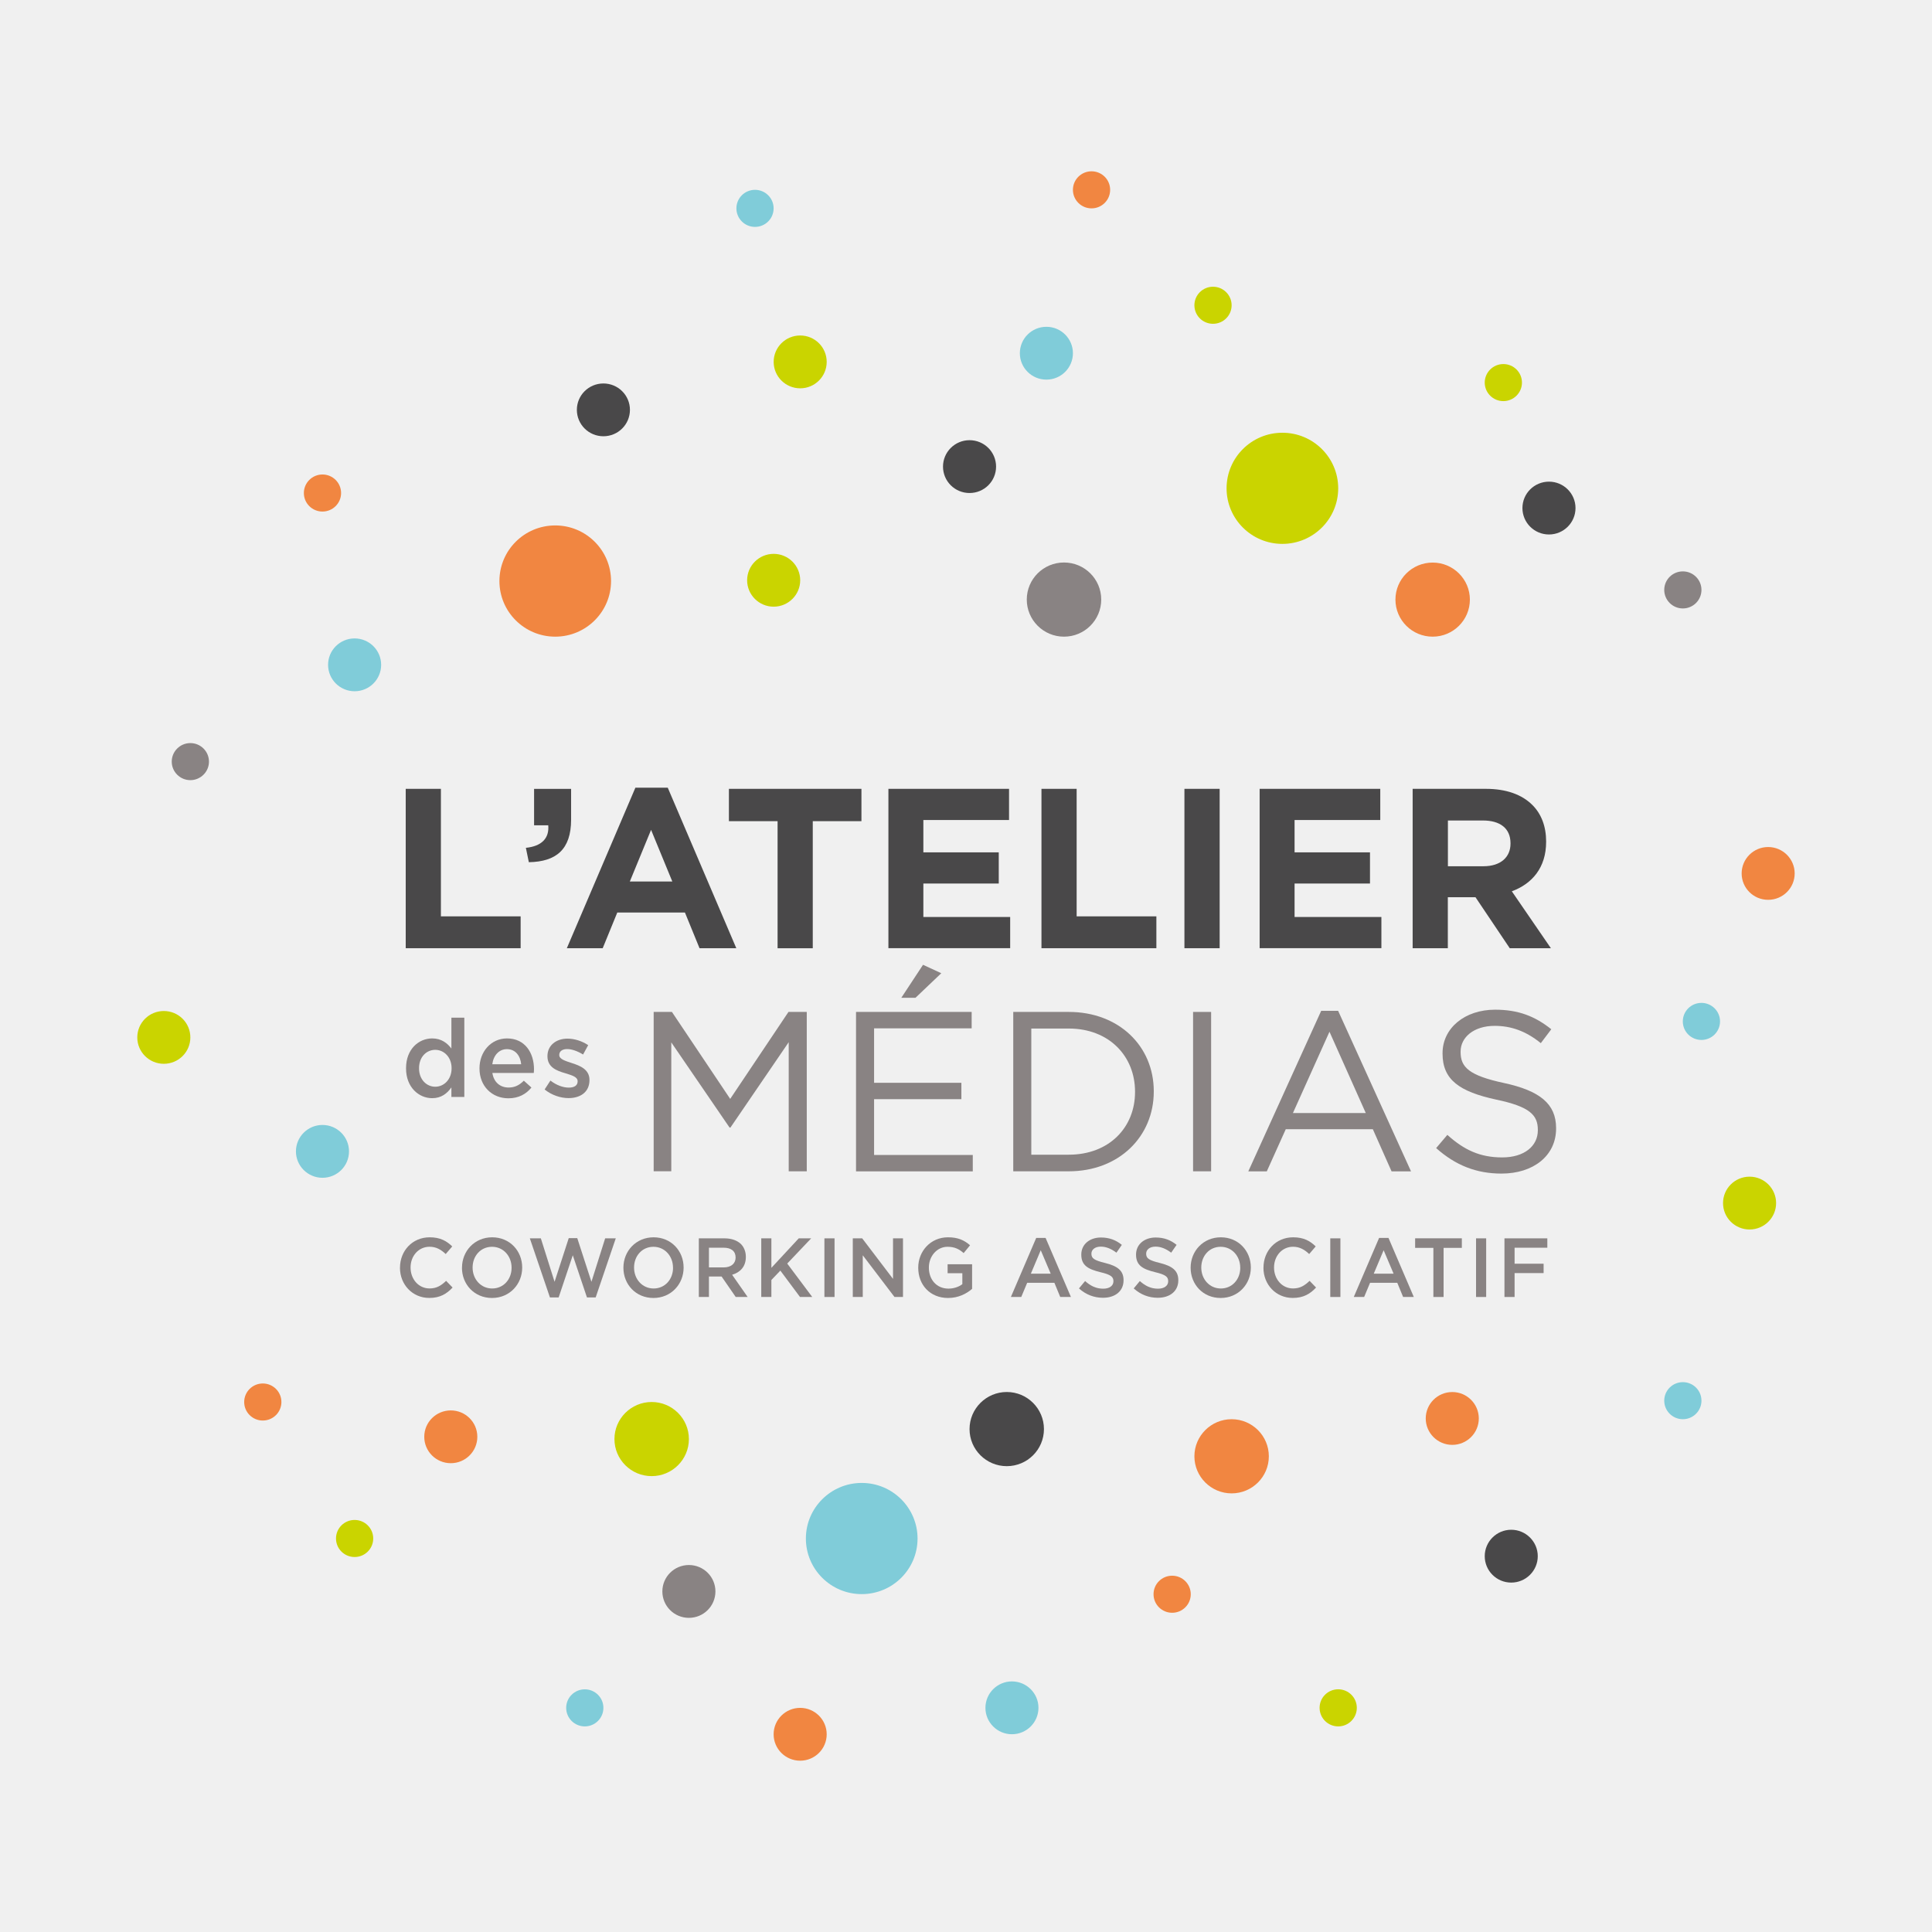
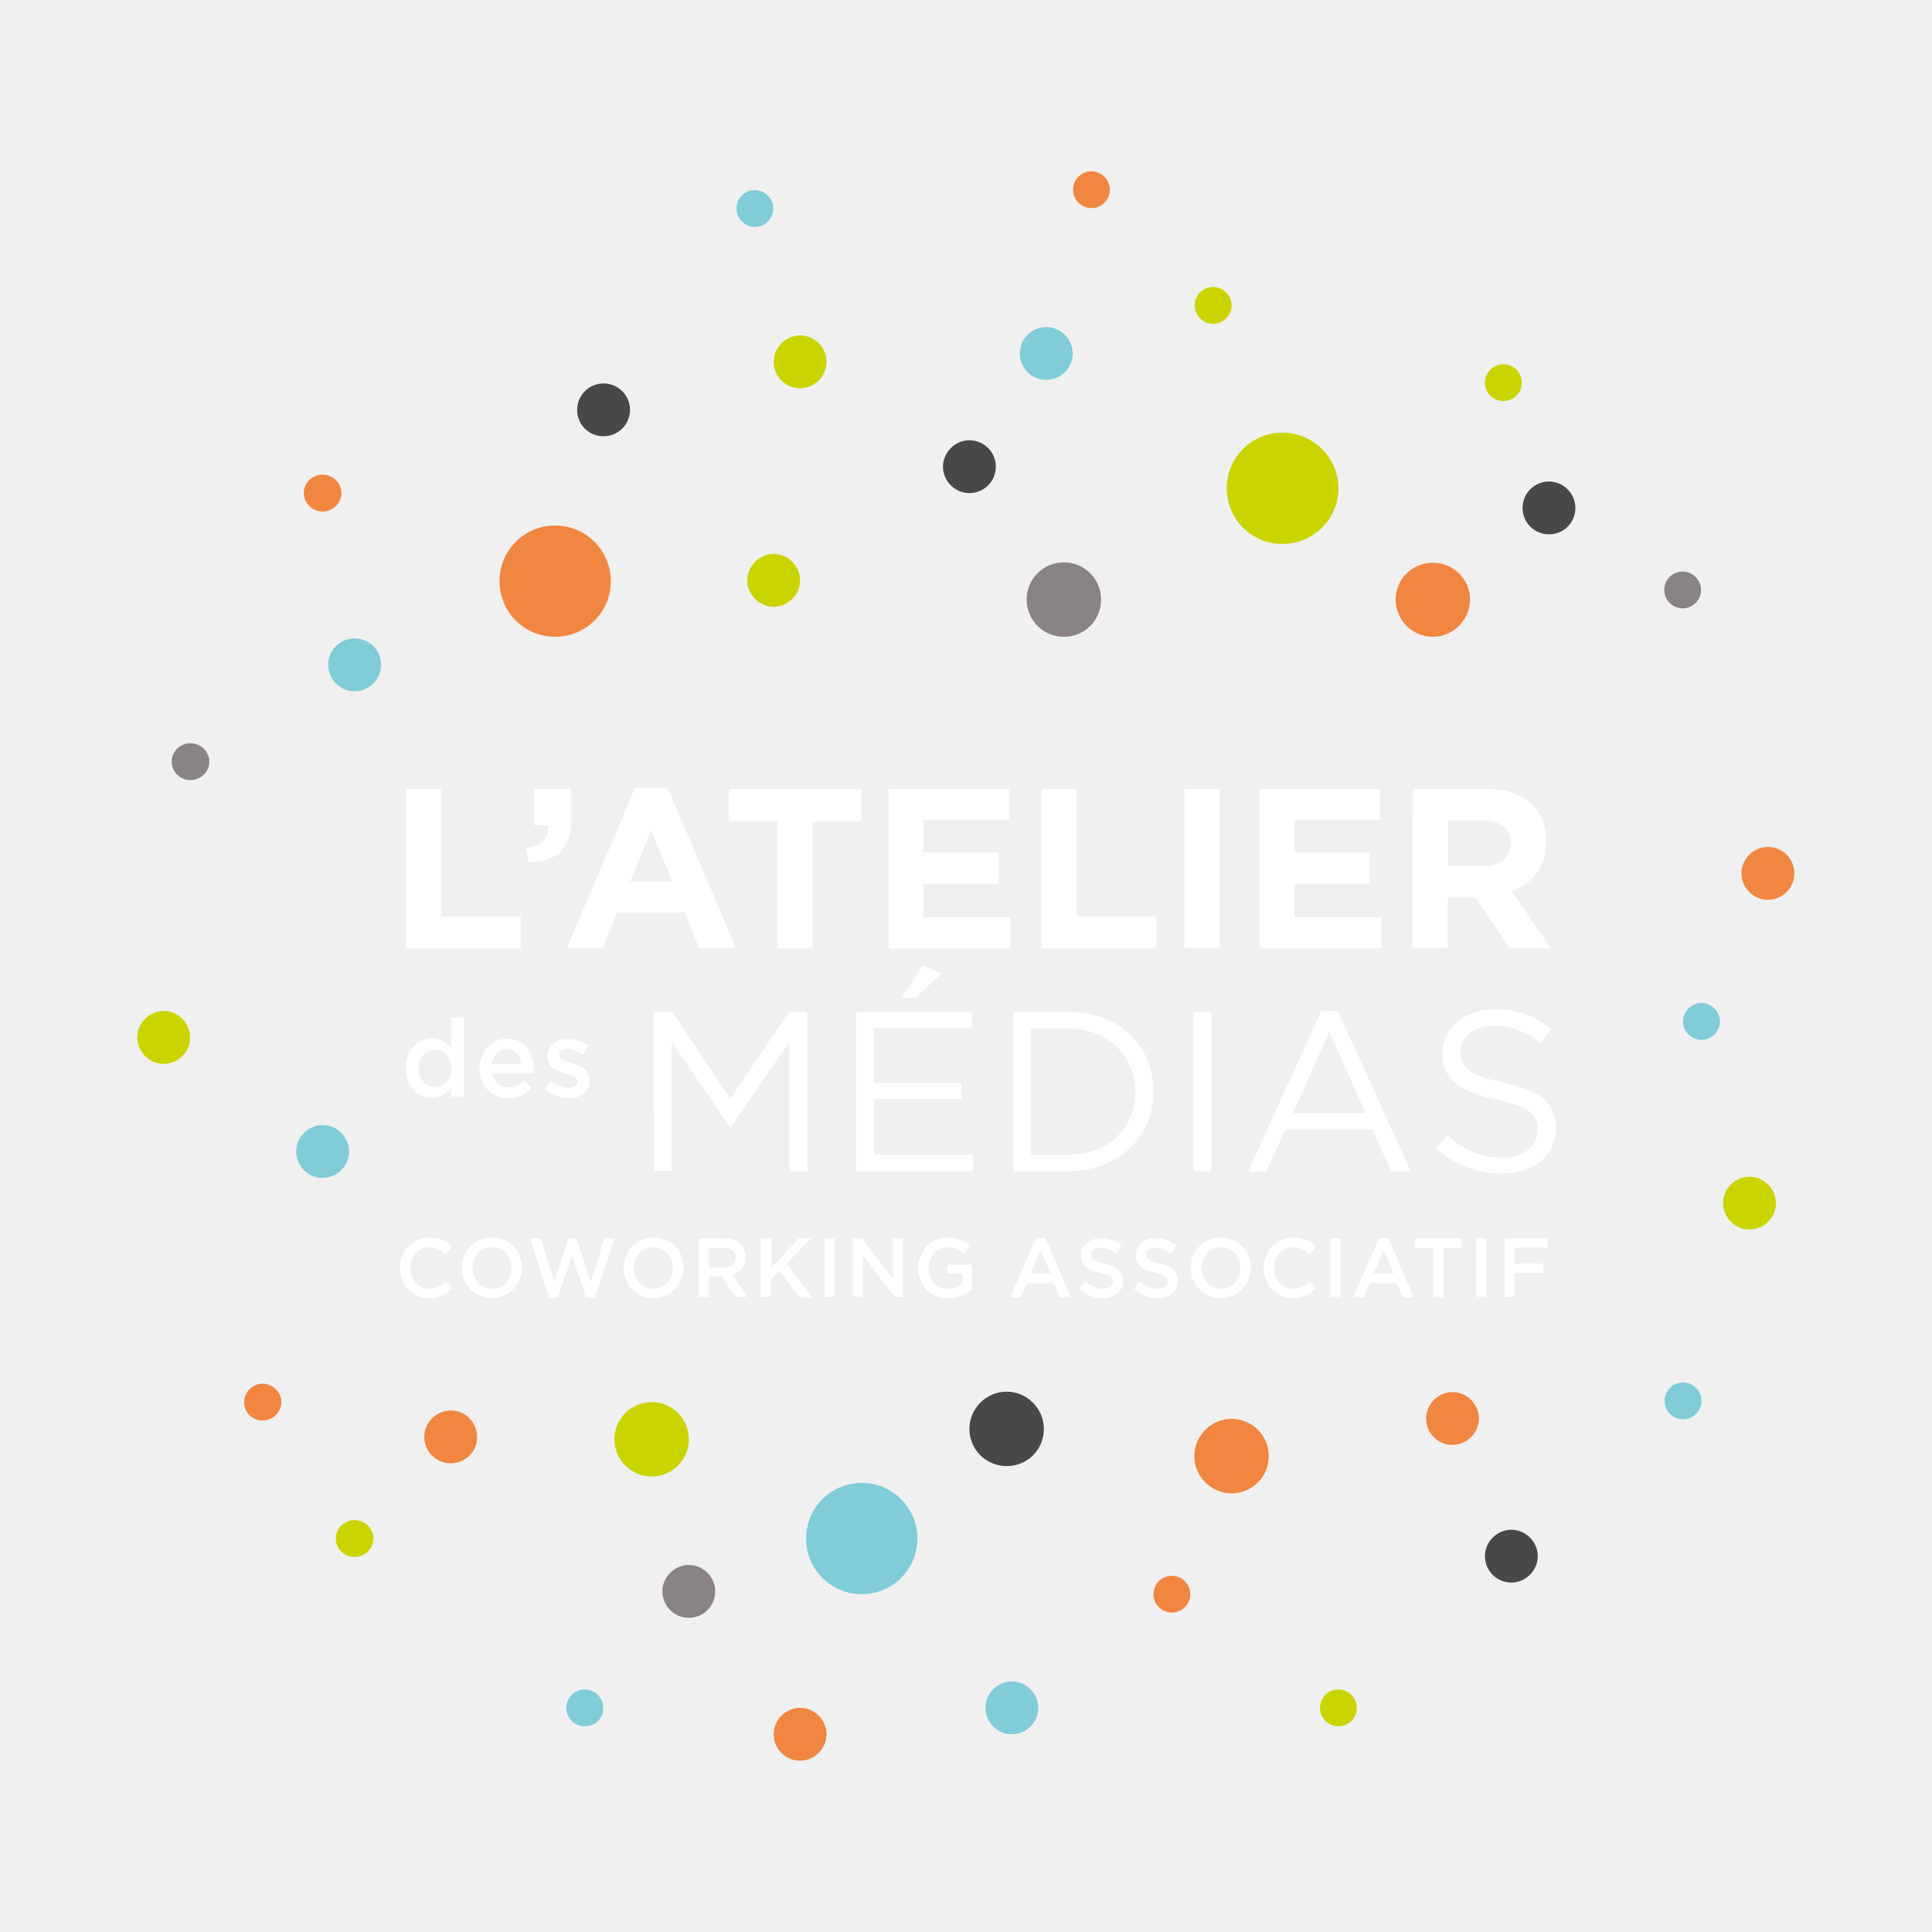
- <svg xmlns="http://www.w3.org/2000/svg" id="Calque_1" viewBox="0 0 482.71 482.71">
-   <defs>
-     <style>.cls-1{fill:none;}.cls-2,.cls-3{fill:#898383;}.cls-4,.cls-5{fill:#494849;}.cls-5,.cls-3,.cls-6,.cls-7,.cls-8{fill-rule:evenodd;}.cls-6{fill:#cad400;}.cls-7{fill:#80ccd9;}.cls-8{fill:#f18641;}</style>
-   </defs>
-   <circle class="cls-1" cx="241.36" cy="241.36" r="241.36" />
+ <svg xmlns="http://www.w3.org/2000/svg" version="1.1" id="Calque_1" x="0px" y="0px" viewBox="0 0 482.7 482.7" style="enable-background:new 0 0 482.7 482.7;" xml:space="preserve">
+   <style type="text/css">
+ 	.st0{fill:none;}
+ 	.st1{fill-rule:evenodd;clip-rule:evenodd;fill:#80CCD9;}
+ 	.st2{fill-rule:evenodd;clip-rule:evenodd;fill:#F18641;}
+ 	.st3{fill-rule:evenodd;clip-rule:evenodd;fill:#CAD400;}
+ 	.st4{fill-rule:evenodd;clip-rule:evenodd;fill:#898383;}
+ 	.st5{fill-rule:evenodd;clip-rule:evenodd;fill:#494849;}
+ 	.st6{fill:#FFFFFF;}
+ </style>
+   <circle class="st0" cx="241.4" cy="241.4" r="241.4" />
  <g>
-     <path class="cls-7" d="m246.21,426.7c0-3.64,2.97-6.6,6.62-6.6s6.63,2.96,6.63,6.6-2.97,6.6-6.63,6.6-6.62-2.96-6.62-6.6Z" />
-     <path class="cls-8" d="m435.15,218.23c0-3.65,2.97-6.6,6.62-6.6s6.63,2.95,6.63,6.6-2.97,6.59-6.63,6.59-6.62-2.95-6.62-6.59Z" />
-     <path class="cls-6" d="m193.3,90.42c0-3.64,2.96-6.6,6.63-6.6s6.62,2.96,6.62,6.6-2.96,6.6-6.62,6.6-6.63-2.96-6.63-6.6Z" />
-     <path class="cls-8" d="m61.01,350.29c0-2.55,2.09-4.63,4.65-4.63s4.65,2.07,4.65,4.63-2.08,4.63-4.65,4.63-4.65-2.07-4.65-4.63Z" />
-     <path class="cls-8" d="m75.92,123.18c0-2.55,2.09-4.63,4.65-4.63s4.65,2.07,4.65,4.63-2.08,4.63-4.65,4.63-4.65-2.07-4.65-4.63Z" />
-     <path class="cls-8" d="m288.21,398.32c0-2.56,2.08-4.63,4.65-4.63s4.65,2.07,4.65,4.63-2.08,4.63-4.65,4.63-4.65-2.08-4.65-4.63Z" />
-     <path class="cls-8" d="m268.07,47.43c0-2.56,2.08-4.63,4.65-4.63s4.65,2.07,4.65,4.63-2.08,4.63-4.65,4.63-4.65-2.08-4.65-4.63Z" />
-     <path class="cls-7" d="m420.45,255.2c0-2.56,2.08-4.63,4.65-4.63s4.65,2.07,4.65,4.63-2.08,4.63-4.65,4.63-4.65-2.07-4.65-4.63Z" />
-     <path class="cls-6" d="m83.95,384.39c0-2.56,2.08-4.63,4.65-4.63s4.65,2.07,4.65,4.63-2.08,4.63-4.65,4.63-4.65-2.07-4.65-4.63Z" />
-     <path class="cls-7" d="m81.97,166.11c0-3.66,2.98-6.6,6.63-6.6s6.63,2.95,6.63,6.6-2.97,6.6-6.63,6.6-6.63-2.96-6.63-6.6Z" />
-     <path class="cls-7" d="m183.99,52.06c0-2.56,2.08-4.63,4.65-4.63s4.65,2.07,4.65,4.63-2.08,4.63-4.65,4.63-4.65-2.07-4.65-4.63Z" />
-     <path class="cls-6" d="m186.67,144.98c0-3.64,2.97-6.6,6.63-6.6s6.63,2.96,6.63,6.6-2.98,6.6-6.63,6.6-6.63-2.95-6.63-6.6Z" />
-     <path class="cls-6" d="m34.3,259.2c0-3.65,2.97-6.6,6.63-6.6s6.63,2.95,6.63,6.6-2.97,6.59-6.63,6.59-6.63-2.95-6.63-6.59Z" />
-     <path class="cls-6" d="m430.5,300.59c0-3.64,2.97-6.6,6.63-6.6s6.63,2.96,6.63,6.6-2.97,6.6-6.63,6.6-6.63-2.96-6.63-6.6Z" />
-     <path class="cls-3" d="m415.81,147.39c0-2.56,2.08-4.63,4.65-4.63s4.65,2.08,4.65,4.63-2.08,4.63-4.65,4.63-4.65-2.08-4.65-4.63Z" />
-     <path class="cls-5" d="m235.61,116.58c0-3.64,2.97-6.6,6.63-6.6s6.63,2.95,6.63,6.6-2.96,6.6-6.63,6.6-6.63-2.95-6.63-6.6Z" />
-     <path class="cls-3" d="m42.91,190.29c0-2.55,2.08-4.63,4.65-4.63s4.65,2.08,4.65,4.63-2.09,4.63-4.65,4.63-4.65-2.07-4.65-4.63Z" />
-     <path class="cls-8" d="m193.29,433.31c0-3.65,2.98-6.6,6.63-6.6s6.63,2.96,6.63,6.6-2.96,6.6-6.63,6.6-6.63-2.96-6.63-6.6Z" />
-     <path class="cls-5" d="m370.96,388.81c0-3.64,2.97-6.6,6.62-6.6s6.63,2.96,6.63,6.6-2.97,6.6-6.63,6.6-6.62-2.96-6.62-6.6Z" />
-     <path class="cls-6" d="m320.4,135.89c-7.7,0-13.94-6.22-13.94-13.88,0-7.67,6.25-13.89,13.94-13.89,7.7,0,13.95,6.22,13.95,13.89,0,7.66-6.26,13.88-13.95,13.88Z" />
-     <path class="cls-8" d="m138.73,159.07c-7.72,0-13.95-6.23-13.95-13.89,0-7.68,6.23-13.9,13.95-13.9,7.7,0,13.94,6.23,13.94,13.9,0,7.66-6.24,13.89-13.94,13.89Z" />
-     <path class="cls-8" d="m112.63,365.58c-3.66,0-6.63-2.95-6.63-6.6,0-3.64,2.97-6.59,6.63-6.59,3.66,0,6.63,2.95,6.63,6.59,0,3.65-2.97,6.6-6.63,6.6Z" />
-     <path class="cls-8" d="m362.85,361c-3.66,0-6.63-2.96-6.63-6.6,0-3.65,2.97-6.6,6.63-6.6,3.66,0,6.63,2.96,6.63,6.6,0,3.64-2.97,6.6-6.63,6.6Z" />
-     <path class="cls-8" d="m357.95,159.07c-5.14,0-9.3-4.15-9.3-9.26,0-5.11,4.16-9.25,9.3-9.25,5.13,0,9.3,4.15,9.3,9.25,0,5.11-4.17,9.26-9.3,9.26Z" />
-     <path class="cls-7" d="m261.44,94.85c-3.66,0-6.63-2.95-6.63-6.6s2.97-6.6,6.63-6.6c3.66,0,6.63,2.96,6.63,6.6s-2.96,6.6-6.63,6.6Z" />
-     <path class="cls-7" d="m146.11,431.34c-2.57,0-4.65-2.08-4.65-4.63,0-2.56,2.08-4.63,4.65-4.63,2.57,0,4.65,2.07,4.65,4.63,0,2.55-2.08,4.63-4.65,4.63Z" />
-     <path class="cls-8" d="m307.72,373.12c-5.13,0-9.3-4.16-9.3-9.26,0-5.12,4.17-9.27,9.3-9.27,5.13,0,9.3,4.15,9.3,9.27s-4.17,9.26-9.3,9.26Z" />
-     <path class="cls-7" d="m80.57,294.27c-3.66,0-6.63-2.96-6.63-6.6,0-3.64,2.97-6.6,6.63-6.6,3.66,0,6.63,2.96,6.63,6.6,0,3.65-2.96,6.6-6.63,6.6Z" />
-     <path class="cls-5" d="m251.54,366.32c-5.13,0-9.3-4.15-9.3-9.26,0-5.11,4.17-9.27,9.3-9.27,5.13,0,9.29,4.16,9.29,9.27,0,5.12-4.16,9.26-9.29,9.26Z" />
-     <path class="cls-6" d="m334.35,431.34c-2.57,0-4.65-2.08-4.65-4.64,0-2.56,2.08-4.63,4.65-4.63,2.57,0,4.65,2.08,4.65,4.63,0,2.56-2.08,4.64-4.65,4.64Z" />
-     <path class="cls-6" d="m375.61,100.22c-2.57,0-4.65-2.08-4.65-4.63s2.09-4.63,4.65-4.63c2.57,0,4.65,2.07,4.65,4.63,0,2.55-2.08,4.63-4.65,4.63Z" />
-     <path class="cls-6" d="m303.07,80.9c-2.57,0-4.65-2.07-4.65-4.63,0-2.55,2.08-4.63,4.65-4.63,2.57,0,4.65,2.08,4.65,4.63,0,2.56-2.08,4.63-4.65,4.63Z" />
-     <path class="cls-5" d="m150.76,109c-3.66,0-6.63-2.95-6.63-6.6s2.97-6.59,6.63-6.59,6.63,2.95,6.63,6.59c0,3.65-2.97,6.6-6.63,6.6Z" />
-     <path class="cls-3" d="m265.84,159.07c-5.13,0-9.3-4.15-9.3-9.27s4.16-9.26,9.3-9.26c5.14,0,9.3,4.14,9.3,9.26,0,5.12-4.16,9.27-9.3,9.27Z" />
-     <path class="cls-3" d="m172.12,404.22c-3.66,0-6.63-2.95-6.63-6.6,0-3.65,2.97-6.6,6.63-6.6,3.66,0,6.63,2.95,6.63,6.6,0,3.65-2.97,6.6-6.63,6.6Z" />
-     <path class="cls-7" d="m215.3,398.29c-7.7,0-13.95-6.22-13.95-13.89,0-7.66,6.25-13.89,13.95-13.89,7.71,0,13.95,6.24,13.95,13.89,0,7.67-6.24,13.89-13.95,13.89Z" />
-     <path class="cls-7" d="m420.46,354.59c-2.57,0-4.65-2.08-4.65-4.63,0-2.56,2.08-4.63,4.65-4.63,2.57,0,4.65,2.07,4.65,4.63,0,2.55-2.08,4.63-4.65,4.63Z" />
-     <path class="cls-5" d="m387.01,133.54c-3.66,0-6.63-2.96-6.63-6.6,0-3.65,2.97-6.6,6.63-6.6,3.66,0,6.63,2.96,6.63,6.6,0,3.64-2.97,6.6-6.63,6.6Z" />
-     <path class="cls-6" d="m153.52,359.55c0-5.11,4.17-9.26,9.3-9.26s9.3,4.15,9.3,9.26-4.16,9.26-9.3,9.26-9.3-4.15-9.3-9.26Z" />
+     <path class="st1" d="M246.2,426.7c0-3.6,3-6.6,6.6-6.6c3.6,0,6.6,3,6.6,6.6s-3,6.6-6.6,6.6S246.2,430.3,246.2,426.7L246.2,426.7z" />
+     <path class="st2" d="M435.1,218.2c0-3.6,3-6.6,6.6-6.6s6.6,2.9,6.6,6.6s-3,6.6-6.6,6.6S435.1,221.9,435.1,218.2z" />
+     <path class="st3" d="M193.3,90.4c0-3.6,3-6.6,6.6-6.6s6.6,3,6.6,6.6s-3,6.6-6.6,6.6S193.3,94.1,193.3,90.4z" />
+     <path class="st2" d="M61,350.3c0-2.5,2.1-4.6,4.6-4.6s4.7,2.1,4.7,4.6s-2.1,4.6-4.7,4.6S61,352.9,61,350.3z" />
+     <path class="st2" d="M75.9,123.2c0-2.6,2.1-4.6,4.7-4.6s4.7,2.1,4.7,4.6s-2.1,4.6-4.7,4.6S75.9,125.7,75.9,123.2z" />
+     <path class="st2" d="M288.2,398.3c0-2.6,2.1-4.6,4.6-4.6s4.6,2.1,4.6,4.6s-2.1,4.6-4.6,4.6S288.2,400.9,288.2,398.3z" />
+     <path class="st2" d="M268.1,47.4c0-2.6,2.1-4.6,4.6-4.6s4.6,2.1,4.6,4.6s-2.1,4.6-4.6,4.6S268.1,50,268.1,47.4z" />
+     <path class="st1" d="M420.5,255.2c0-2.6,2.1-4.6,4.6-4.6s4.6,2.1,4.6,4.6c0,2.6-2.1,4.6-4.6,4.6S420.5,257.8,420.5,255.2   L420.5,255.2z" />
+     <path class="st3" d="M83.9,384.4c0-2.6,2.1-4.6,4.7-4.6s4.7,2.1,4.7,4.6s-2.1,4.6-4.7,4.6S83.9,387,83.9,384.4z" />
+     <path class="st1" d="M82,166.1c0-3.7,3-6.6,6.6-6.6s6.6,2.9,6.6,6.6s-3,6.6-6.6,6.6S82,169.8,82,166.1z" />
+     <path class="st1" d="M184,52.1c0-2.6,2.1-4.6,4.6-4.6s4.6,2.1,4.6,4.6s-2.1,4.6-4.6,4.6S184,54.6,184,52.1z" />
+     <path class="st3" d="M186.7,145c0-3.6,3-6.6,6.6-6.6s6.6,3,6.6,6.6s-3,6.6-6.6,6.6S186.7,148.6,186.7,145z" />
+     <path class="st3" d="M34.3,259.2c0-3.6,3-6.6,6.6-6.6s6.6,2.9,6.6,6.6c0,3.7-3,6.6-6.6,6.6S34.3,262.8,34.3,259.2z" />
+     <path class="st3" d="M430.5,300.6c0-3.6,3-6.6,6.6-6.6s6.6,3,6.6,6.6s-3,6.6-6.6,6.6S430.5,304.2,430.5,300.6z" />
+     <path class="st4" d="M415.8,147.4c0-2.6,2.1-4.6,4.6-4.6s4.6,2.1,4.6,4.6s-2.1,4.6-4.6,4.6S415.8,149.9,415.8,147.4z" />
+     <path class="st5" d="M235.6,116.6c0-3.6,3-6.6,6.6-6.6s6.6,2.9,6.6,6.6s-3,6.6-6.6,6.6S235.6,120.2,235.6,116.6z" />
+     <path class="st4" d="M42.9,190.3c0-2.6,2.1-4.6,4.7-4.6s4.7,2.1,4.7,4.6s-2.1,4.6-4.7,4.6S42.9,192.9,42.9,190.3z" />
+     <path class="st2" d="M193.3,433.3c0-3.6,3-6.6,6.6-6.6s6.6,3,6.6,6.6s-3,6.6-6.6,6.6S193.3,437,193.3,433.3z" />
+     <path class="st5" d="M371,388.8c0-3.6,3-6.6,6.6-6.6s6.6,3,6.6,6.6s-3,6.6-6.6,6.6S371,392.5,371,388.8z" />
+     <path class="st3" d="M320.4,135.9c-7.7,0-13.9-6.2-13.9-13.9c0-7.7,6.2-13.9,13.9-13.9c7.7,0,14,6.2,14,13.9   C334.4,129.7,328.1,135.9,320.4,135.9z" />
+     <path class="st2" d="M138.7,159.1c-7.7,0-13.9-6.2-13.9-13.9c0-7.7,6.2-13.9,13.9-13.9c7.7,0,13.9,6.2,13.9,13.9   C152.7,152.8,146.4,159.1,138.7,159.1z" />
+     <path class="st2" d="M112.6,365.6c-3.7,0-6.6-3-6.6-6.6c0-3.6,3-6.6,6.6-6.6c3.7,0,6.6,3,6.6,6.6   C119.3,362.6,116.3,365.6,112.6,365.6z" />
+     <path class="st2" d="M362.9,361c-3.7,0-6.6-3-6.6-6.6c0-3.6,3-6.6,6.6-6.6s6.6,3,6.6,6.6S366.5,361,362.9,361z" />
+     <path class="st2" d="M358,159.1c-5.1,0-9.3-4.1-9.3-9.3s4.2-9.2,9.3-9.2c5.1,0,9.3,4.1,9.3,9.2C367.2,154.9,363.1,159.1,358,159.1z   " />
+     <path class="st1" d="M261.4,94.9c-3.7,0-6.6-2.9-6.6-6.6s3-6.6,6.6-6.6s6.6,3,6.6,6.6S265.1,94.9,261.4,94.9z" />
+     <path class="st1" d="M146.1,431.3c-2.6,0-4.6-2.1-4.6-4.6c0-2.6,2.1-4.6,4.6-4.6c2.6,0,4.6,2.1,4.6,4.6   C150.8,429.3,148.7,431.3,146.1,431.3z" />
+     <path class="st2" d="M307.7,373.1c-5.1,0-9.3-4.2-9.3-9.3c0-5.1,4.2-9.3,9.3-9.3c5.1,0,9.3,4.1,9.3,9.3S312.8,373.1,307.7,373.1z" />
+     <path class="st1" d="M80.6,294.3c-3.7,0-6.6-3-6.6-6.6s3-6.6,6.6-6.6c3.7,0,6.6,3,6.6,6.6C87.2,291.3,84.2,294.3,80.6,294.3z" />
+     <path class="st5" d="M251.5,366.3c-5.1,0-9.3-4.1-9.3-9.3c0-5.1,4.2-9.3,9.3-9.3c5.1,0,9.3,4.2,9.3,9.3   C260.8,362.2,256.7,366.3,251.5,366.3z" />
+     <path class="st3" d="M334.4,431.3c-2.6,0-4.6-2.1-4.6-4.6c0-2.6,2.1-4.6,4.6-4.6s4.6,2.1,4.6,4.6   C339,429.3,336.9,431.3,334.4,431.3z" />
+     <path class="st3" d="M375.6,100.2c-2.6,0-4.6-2.1-4.6-4.6s2.1-4.6,4.6-4.6c2.6,0,4.6,2.1,4.6,4.6   C380.3,98.1,378.2,100.2,375.6,100.2z" />
+     <path class="st3" d="M303.1,80.9c-2.6,0-4.6-2.1-4.6-4.6c0-2.6,2.1-4.6,4.6-4.6s4.6,2.1,4.6,4.6C307.7,78.8,305.6,80.9,303.1,80.9z   " />
+     <path class="st5" d="M150.8,109c-3.7,0-6.6-2.9-6.6-6.6s3-6.6,6.6-6.6s6.6,2.9,6.6,6.6C157.4,106.1,154.4,109,150.8,109z" />
+     <path class="st4" d="M265.8,159.1c-5.1,0-9.3-4.1-9.3-9.3s4.2-9.3,9.3-9.3c5.1,0,9.3,4.1,9.3,9.3S271,159.1,265.8,159.1z" />
+     <path class="st4" d="M172.1,404.2c-3.7,0-6.6-3-6.6-6.6s3-6.6,6.6-6.6s6.6,3,6.6,6.6S175.8,404.2,172.1,404.2z" />
+     <path class="st1" d="M215.3,398.3c-7.7,0-13.9-6.2-13.9-13.9c0-7.7,6.2-13.9,13.9-13.9c7.7,0,13.9,6.2,13.9,13.9   C229.2,392.1,223,398.3,215.3,398.3z" />
+     <path class="st1" d="M420.5,354.6c-2.6,0-4.6-2.1-4.6-4.6c0-2.6,2.1-4.6,4.6-4.6s4.6,2.1,4.6,4.6   C425.1,352.5,423,354.6,420.5,354.6z" />
+     <path class="st5" d="M387,133.5c-3.7,0-6.6-3-6.6-6.6c0-3.7,3-6.6,6.6-6.6s6.6,3,6.6,6.6C393.6,130.6,390.7,133.5,387,133.5z" />
+     <path class="st3" d="M153.5,359.6c0-5.1,4.2-9.3,9.3-9.3s9.3,4.1,9.3,9.3s-4.2,9.3-9.3,9.3S153.5,364.7,153.5,359.6z" />
    <g>
-       <path class="cls-2" d="m99.94,316.76v-.04c0-4.17,3.06-7.58,7.42-7.58,2.65,0,4.26.94,5.63,2.28l-1.63,1.9c-1.15-1.09-2.38-1.82-4.03-1.82-2.75,0-4.75,2.3-4.75,5.17v.04c0,2.87,1.99,5.21,4.75,5.21,1.77,0,2.9-.73,4.13-1.9l1.62,1.67c-1.49,1.59-3.14,2.6-5.83,2.6-4.19,0-7.32-3.33-7.32-7.54Z" />
-       <path class="cls-2" d="m115.43,316.76v-.04c0-4.12,3.13-7.58,7.54-7.58s7.5,3.41,7.5,7.54v.04c0,4.12-3.12,7.58-7.54,7.58s-7.51-3.41-7.51-7.54Zm12.39,0v-.04c0-2.85-2.03-5.21-4.89-5.21s-4.85,2.32-4.85,5.17v.04c0,2.85,2.03,5.21,4.89,5.21s4.85-2.32,4.85-5.17Z" />
-       <path class="cls-2" d="m132.39,309.4h2.74l3.43,10.86,3.54-10.91h2.13l3.54,10.91,3.43-10.86h2.65l-5.02,14.76h-2.18l-3.54-10.53-3.53,10.53h-2.18l-5.02-14.76Z" />
-       <path class="cls-2" d="m155.76,316.76v-.04c0-4.12,3.13-7.58,7.54-7.58s7.5,3.41,7.5,7.54v.04c0,4.12-3.12,7.58-7.54,7.58s-7.5-3.41-7.5-7.54Zm12.39,0v-.04c0-2.85-2.03-5.21-4.89-5.21s-4.84,2.32-4.84,5.17v.04c0,2.85,2.03,5.21,4.89,5.21s4.85-2.32,4.85-5.17Z" />
-       <path class="cls-2" d="m174.6,309.4h6.41c1.81,0,3.23.55,4.15,1.46.76.8,1.19,1.89,1.19,3.16v.04c0,2.41-1.42,3.85-3.43,4.44l3.88,5.55h-2.98l-3.53-5.11h-3.16v5.11h-2.53v-14.65Zm6.23,7.26c1.81,0,2.96-.96,2.96-2.45v-.04c0-1.57-1.11-2.43-2.98-2.43h-3.68v4.92h3.7Z" />
-       <path class="cls-2" d="m190.2,309.4h2.53v7.37l6.84-7.37h3.1l-5.98,6.3,6.25,8.35h-3.06l-4.91-6.59-2.24,2.34v4.25h-2.53v-14.65Z" />
-       <path class="cls-2" d="m205.98,309.4h2.53v14.65h-2.53v-14.65Z" />
-       <path class="cls-2" d="m213.08,309.4h2.34l7.7,10.13v-10.13h2.49v14.65h-2.12l-7.93-10.42v10.42h-2.49v-14.65Z" />
-       <path class="cls-2" d="m229.42,316.76v-.04c0-4.1,3.08-7.58,7.42-7.58,2.51,0,4.05.71,5.53,1.99l-1.6,1.95c-1.11-.96-2.2-1.57-4.03-1.57-2.65,0-4.66,2.36-4.66,5.17v.04c0,3.01,1.95,5.24,4.89,5.24,1.36,0,2.59-.44,3.47-1.11v-2.74h-3.68v-2.24h6.12v6.15c-1.41,1.23-3.45,2.28-6,2.28-4.5,0-7.46-3.27-7.46-7.54Z" />
-       <path class="cls-2" d="m258.9,309.29h2.34l6.33,14.76h-2.67l-1.46-3.54h-6.8l-1.48,3.54h-2.59l6.33-14.76Zm3.62,8.94l-2.49-5.86-2.47,5.86h4.96Z" />
-       <path class="cls-2" d="m269.58,321.91l1.53-1.84c1.37,1.22,2.75,1.91,4.54,1.91,1.56,0,2.54-.74,2.54-1.84v-.04c0-1.05-.57-1.61-3.24-2.24-3.06-.75-4.79-1.67-4.79-4.38v-.04c0-2.51,2.05-4.25,4.91-4.25,2.1,0,3.76.65,5.22,1.84l-1.35,1.95c-1.3-.98-2.59-1.51-3.91-1.51-1.48,0-2.34.78-2.34,1.74v.04c0,1.13.66,1.63,3.41,2.3,3.04.76,4.62,1.86,4.62,4.29v.04c0,2.74-2.12,4.37-5.14,4.37-2.2,0-4.27-.77-6-2.34Z" />
-       <path class="cls-2" d="m283.26,321.91l1.53-1.84c1.37,1.22,2.75,1.91,4.54,1.91,1.56,0,2.54-.74,2.54-1.84v-.04c0-1.05-.57-1.61-3.24-2.24-3.06-.75-4.79-1.67-4.79-4.38v-.04c0-2.51,2.05-4.25,4.91-4.25,2.1,0,3.76.65,5.22,1.84l-1.35,1.95c-1.3-.98-2.59-1.51-3.91-1.51-1.48,0-2.34.78-2.34,1.74v.04c0,1.13.66,1.63,3.41,2.3,3.04.76,4.62,1.86,4.62,4.29v.04c0,2.74-2.12,4.37-5.14,4.37-2.2,0-4.27-.77-6-2.34Z" />
-       <path class="cls-2" d="m297.48,316.76v-.04c0-4.12,3.13-7.58,7.54-7.58s7.5,3.41,7.5,7.54v.04c0,4.12-3.12,7.58-7.54,7.58s-7.5-3.41-7.5-7.54Zm12.39,0v-.04c0-2.85-2.03-5.21-4.89-5.21s-4.84,2.32-4.84,5.17v.04c0,2.85,2.03,5.21,4.89,5.21s4.85-2.32,4.85-5.17Z" />
-       <path class="cls-2" d="m315.68,316.76v-.04c0-4.17,3.06-7.58,7.42-7.58,2.65,0,4.26.94,5.63,2.28l-1.63,1.9c-1.15-1.09-2.38-1.82-4.03-1.82-2.75,0-4.75,2.3-4.75,5.17v.04c0,2.87,1.99,5.21,4.75,5.21,1.77,0,2.9-.73,4.13-1.9l1.62,1.67c-1.49,1.59-3.14,2.6-5.83,2.6-4.19,0-7.32-3.33-7.32-7.54Z" />
-       <path class="cls-2" d="m332.37,309.4h2.53v14.65h-2.53v-14.65Z" />
-       <path class="cls-2" d="m344.57,309.29h2.34l6.33,14.76h-2.67l-1.46-3.54h-6.8l-1.48,3.54h-2.59l6.33-14.76Zm3.62,8.94l-2.49-5.86-2.47,5.86h4.96Z" />
-       <path class="cls-2" d="m358.13,311.78h-4.56v-2.39h11.67v2.39h-4.56v12.27h-2.55v-12.27Z" />
-       <path class="cls-2" d="m368.79,309.4h2.53v14.65h-2.53v-14.65Z" />
-       <path class="cls-2" d="m375.89,309.4h10.71v2.34h-8.18v4h7.25v2.34h-7.25v5.97h-2.53v-14.65Z" />
+       <path class="st6" d="M99.9,316.8L99.9,316.8c0-4.2,3.1-7.6,7.4-7.6c2.7,0,4.3,0.9,5.6,2.3l-1.6,1.9c-1.2-1.1-2.4-1.8-4-1.8    c-2.8,0-4.8,2.3-4.8,5.2v0c0,2.9,2,5.2,4.8,5.2c1.8,0,2.9-0.7,4.1-1.9l1.6,1.7c-1.5,1.6-3.1,2.6-5.8,2.6    C103.1,324.3,99.9,321,99.9,316.8L99.9,316.8z" />
+       <path class="st6" d="M115.4,316.8L115.4,316.8c0-4.2,3.1-7.6,7.5-7.6s7.5,3.4,7.5,7.5v0c0,4.1-3.1,7.6-7.5,7.6    S115.4,320.9,115.4,316.8L115.4,316.8z M127.8,316.8L127.8,316.8c0-2.9-2-5.2-4.9-5.2s-4.8,2.3-4.8,5.2v0c0,2.9,2,5.2,4.9,5.2    S127.8,319.6,127.8,316.8z" />
+       <path class="st6" d="M132.4,309.4h2.7l3.4,10.9l3.5-10.9h2.1l3.5,10.9l3.4-10.9h2.6l-5,14.8h-2.2l-3.5-10.5l-3.5,10.5h-2.2    L132.4,309.4L132.4,309.4z" />
+       <path class="st6" d="M155.8,316.8L155.8,316.8c0-4.2,3.1-7.6,7.5-7.6s7.5,3.4,7.5,7.5v0c0,4.1-3.1,7.6-7.5,7.6    S155.8,320.9,155.8,316.8z M168.1,316.8L168.1,316.8c0-2.9-2-5.2-4.9-5.2s-4.8,2.3-4.8,5.2v0c0,2.9,2,5.2,4.9,5.2    S168.2,319.6,168.1,316.8L168.1,316.8z" />
+       <path class="st6" d="M174.6,309.4h6.4c1.8,0,3.2,0.5,4.1,1.5c0.8,0.8,1.2,1.9,1.2,3.2v0c0,2.4-1.4,3.9-3.4,4.4l3.9,5.5h-3    l-3.5-5.1h-3.2v5.1h-2.5L174.6,309.4L174.6,309.4z M180.8,316.7c1.8,0,3-1,3-2.5v0c0-1.6-1.1-2.4-3-2.4h-3.7v4.9H180.8    L180.8,316.7z" />
+       <path class="st6" d="M190.2,309.4h2.5v7.4l6.8-7.4h3.1l-6,6.3l6.2,8.4h-3.1l-4.9-6.6l-2.2,2.3v4.2h-2.5V309.4z" />
+       <path class="st6" d="M206,309.4h2.5v14.6H206V309.4z" />
+       <path class="st6" d="M213.1,309.4h2.3l7.7,10.1v-10.1h2.5v14.6h-2.1l-7.9-10.4v10.4h-2.5L213.1,309.4L213.1,309.4z" />
+       <path class="st6" d="M229.4,316.8L229.4,316.8c0-4.1,3.1-7.6,7.4-7.6c2.5,0,4.1,0.7,5.5,2l-1.6,2c-1.1-1-2.2-1.6-4-1.6    c-2.6,0-4.7,2.4-4.7,5.2v0c0,3,1.9,5.2,4.9,5.2c1.4,0,2.6-0.4,3.5-1.1v-2.7h-3.7v-2.2h6.1v6.1c-1.4,1.2-3.4,2.3-6,2.3    C232.4,324.3,229.4,321,229.4,316.8L229.4,316.8z" />
+       <path class="st6" d="M258.9,309.3h2.3l6.3,14.8h-2.7l-1.5-3.5h-6.8l-1.5,3.5h-2.6L258.9,309.3z M262.5,318.2l-2.5-5.9l-2.5,5.9    H262.5z" />
+       <path class="st6" d="M269.6,321.9l1.5-1.8c1.4,1.2,2.8,1.9,4.5,1.9c1.6,0,2.5-0.7,2.5-1.8v0c0-1-0.6-1.6-3.2-2.2    c-3.1-0.8-4.8-1.7-4.8-4.4v0c0-2.5,2-4.2,4.9-4.2c2.1,0,3.8,0.6,5.2,1.8l-1.4,2c-1.3-1-2.6-1.5-3.9-1.5c-1.5,0-2.3,0.8-2.3,1.7v0    c0,1.1,0.7,1.6,3.4,2.3c3,0.8,4.6,1.9,4.6,4.3v0c0,2.7-2.1,4.4-5.1,4.4C273.4,324.3,271.3,323.5,269.6,321.9z" />
+       <path class="st6" d="M283.3,321.9l1.5-1.8c1.4,1.2,2.8,1.9,4.5,1.9c1.6,0,2.5-0.7,2.5-1.8v0c0-1-0.6-1.6-3.2-2.2    c-3.1-0.8-4.8-1.7-4.8-4.4v0c0-2.5,2-4.2,4.9-4.2c2.1,0,3.8,0.6,5.2,1.8l-1.4,2c-1.3-1-2.6-1.5-3.9-1.5c-1.5,0-2.3,0.8-2.3,1.7v0    c0,1.1,0.7,1.6,3.4,2.3c3,0.8,4.6,1.9,4.6,4.3v0c0,2.7-2.1,4.4-5.1,4.4C287.1,324.3,285,323.5,283.3,321.9z" />
+       <path class="st6" d="M297.5,316.8L297.5,316.8c0-4.2,3.1-7.6,7.5-7.6s7.5,3.4,7.5,7.5v0c0,4.1-3.1,7.6-7.5,7.6    S297.5,320.9,297.5,316.8z M309.9,316.8L309.9,316.8c0-2.9-2-5.2-4.9-5.2s-4.8,2.3-4.8,5.2v0c0,2.9,2,5.2,4.9,5.2    S309.9,319.6,309.9,316.8L309.9,316.8z" />
+       <path class="st6" d="M315.7,316.8L315.7,316.8c0-4.2,3.1-7.6,7.4-7.6c2.6,0,4.3,0.9,5.6,2.3l-1.6,1.9c-1.1-1.1-2.4-1.8-4-1.8    c-2.8,0-4.8,2.3-4.8,5.2v0c0,2.9,2,5.2,4.8,5.2c1.8,0,2.9-0.7,4.1-1.9l1.6,1.7c-1.5,1.6-3.1,2.6-5.8,2.6    C318.8,324.3,315.7,321,315.7,316.8L315.7,316.8z" />
+       <path class="st6" d="M332.4,309.4h2.5v14.6h-2.5V309.4z" />
+       <path class="st6" d="M344.6,309.3h2.3l6.3,14.8h-2.7l-1.5-3.5h-6.8l-1.5,3.5h-2.6L344.6,309.3L344.6,309.3z M348.2,318.2l-2.5-5.9    l-2.5,5.9H348.2z" />
+       <path class="st6" d="M358.1,311.8h-4.6v-2.4h11.7v2.4h-4.6v12.3h-2.5L358.1,311.8L358.1,311.8z" />
+       <path class="st6" d="M368.8,309.4h2.5v14.6h-2.5V309.4z" />
+       <path class="st6" d="M375.9,309.4h10.7v2.3h-8.2v4h7.2v2.3h-7.2v6h-2.5V309.4z" />
    </g>
    <g>
      <g>
        <g>
-           <path class="cls-4" d="m101.37,197.09h8.79v31.86h19.92v7.96h-28.71v-39.82Z" />
-           <path class="cls-4" d="m131.39,211.83c3.94-.4,5.88-2.39,5.59-5.63h-3.54v-9.1h9.25v7.68c0,7.51-3.77,10.52-10.56,10.64l-.74-3.59Z" />
-           <path class="cls-4" d="m158.73,196.81h8.11l17.13,40.11h-9.19l-3.65-8.93h-16.9l-3.65,8.93h-8.96l17.13-40.11Zm9.25,23.44l-5.31-12.91-5.31,12.91h10.62Z" />
-           <path class="cls-4" d="m194.28,205.17h-12.16v-8.08h33.11v8.08h-12.16v31.75h-8.79v-31.75Z" />
-           <path class="cls-4" d="m221.97,197.09h30.14v7.79h-21.41v8.08h18.84v7.79h-18.84v8.36h21.69v7.79h-30.42v-39.82Z" />
-           <path class="cls-4" d="m260.21,197.09h8.79v31.86h19.92v7.96h-28.71v-39.82Z" />
-           <path class="cls-4" d="m295.93,197.09h8.8v39.82h-8.8v-39.82Z" />
-           <path class="cls-4" d="m314.72,197.09h30.14v7.79h-21.41v8.08h18.84v7.79h-18.84v8.36h21.69v7.79h-30.42v-39.82Z" />
-           <path class="cls-4" d="m352.96,197.09h18.27c5.08,0,9.02,1.42,11.64,4.04,2.23,2.22,3.43,5.35,3.43,9.1v.11c0,6.43-3.49,10.47-8.57,12.35l9.76,14.22h-10.28l-8.56-12.74h-6.91v12.74h-8.79v-39.82Zm17.7,19.34c4.28,0,6.74-2.28,6.74-5.63v-.11c0-3.76-2.62-5.69-6.91-5.69h-8.73v11.43h8.91Z" />
+           <path class="st6" d="M101.4,197.1h8.8V229h19.9v8h-28.7V197.1z" />
+           <path class="st6" d="M131.4,211.8c3.9-0.4,5.9-2.4,5.6-5.6h-3.5v-9.1h9.2v7.7c0,7.5-3.8,10.5-10.6,10.6L131.4,211.8L131.4,211.8      z" />
+           <path class="st6" d="M158.7,196.8h8.1l17.1,40.1h-9.2l-3.6-8.9h-16.9l-3.6,8.9h-9L158.7,196.8L158.7,196.8z M168,220.3      l-5.3-12.9l-5.3,12.9H168z" />
+           <path class="st6" d="M194.3,205.2h-12.2v-8.1h33.1v8.1h-12.2v31.8h-8.8V205.2z" />
+           <path class="st6" d="M222,197.1h30.1v7.8h-21.4v8.1h18.8v7.8h-18.8v8.4h21.7v7.8H222V197.1L222,197.1z" />
+           <path class="st6" d="M260.2,197.1h8.8V229h19.9v8h-28.7L260.2,197.1L260.2,197.1z" />
+           <path class="st6" d="M295.9,197.1h8.8v39.8h-8.8V197.1z" />
+           <path class="st6" d="M314.7,197.1h30.1v7.8h-21.4v8.1h18.8v7.8h-18.8v8.4h21.7v7.8h-30.4L314.7,197.1L314.7,197.1z" />
+           <path class="st6" d="M353,197.1h18.3c5.1,0,9,1.4,11.6,4c2.2,2.2,3.4,5.4,3.4,9.1v0.1c0,6.4-3.5,10.5-8.6,12.4l9.8,14.2h-10.3      l-8.6-12.7h-6.9v12.7h-8.8L353,197.1L353,197.1z M370.7,216.4c4.3,0,6.7-2.3,6.7-5.6v-0.1c0-3.8-2.6-5.7-6.9-5.7h-8.7v11.4      H370.7L370.7,216.4z" />
        </g>
        <g>
-           <path class="cls-2" d="m163.31,252.83h4.57l14.56,21.73,14.56-21.73h4.57v39.82h-4.51v-32.26l-14.56,21.33h-.22l-14.56-21.28v32.2h-4.4v-39.82Z" />
-           <path class="cls-2" d="m213.88,252.83h28.89v4.1h-24.38v13.6h21.81v4.1h-21.81v13.94h24.66v4.1h-29.17v-39.82Zm16.73-11.78l4.57,2.11-6.45,6.14h-3.54l5.43-8.25Z" />
-           <path class="cls-2" d="m253.16,252.83h13.87c12.56,0,21.24,8.59,21.24,19.8v.11c0,11.21-8.68,19.91-21.24,19.91h-13.87v-39.82Zm13.87,35.67c10.1,0,16.56-6.83,16.56-15.65v-.11c0-8.82-6.45-15.76-16.56-15.76h-9.36v31.52h9.36Z" />
-           <path class="cls-2" d="m298.09,252.83h4.51v39.82h-4.51v-39.82Z" />
-           <path class="cls-2" d="m330.11,252.55h4.22l18.21,40.11h-4.86l-4.68-10.53h-21.75l-4.74,10.53h-4.62l18.21-40.11Zm11.13,25.54l-9.07-20.31-9.13,20.31h18.21Z" />
-           <path class="cls-2" d="m358.82,286.85l2.8-3.3c4.17,3.76,8.16,5.63,13.7,5.63s8.91-2.84,8.91-6.77v-.11c0-3.7-2-5.8-10.39-7.56-9.19-1.99-13.42-4.95-13.42-11.49v-.11c0-6.26,5.54-10.87,13.13-10.87,5.82,0,9.99,1.65,14.04,4.89l-2.62,3.47c-3.71-3.01-7.42-4.32-11.53-4.32-5.2,0-8.51,2.85-8.51,6.43v.11c0,3.76,2.06,5.86,10.85,7.74,8.91,1.93,13.01,5.18,13.01,11.26v.11c0,6.83-5.71,11.26-13.64,11.26-6.34,0-11.53-2.1-16.33-6.37Z" />
+           <path class="st6" d="M163.3,252.8h4.6l14.6,21.7l14.6-21.7h4.6v39.8h-4.5v-32.3l-14.6,21.3h-0.2l-14.6-21.3v32.2h-4.4      L163.3,252.8L163.3,252.8z" />
+           <path class="st6" d="M213.9,252.8h28.9v4.1h-24.4v13.6h21.8v4.1h-21.8v13.9h24.7v4.1h-29.2V252.8L213.9,252.8z M230.6,241.1      l4.6,2.1l-6.4,6.1h-3.5L230.6,241.1L230.6,241.1z" />
+           <path class="st6" d="M253.2,252.8H267c12.6,0,21.2,8.6,21.2,19.8v0.1c0,11.2-8.7,19.9-21.2,19.9h-13.9V252.8L253.2,252.8z       M267,288.5c10.1,0,16.6-6.8,16.6-15.6v-0.1c0-8.8-6.5-15.8-16.6-15.8h-9.4v31.5H267z" />
+           <path class="st6" d="M298.1,252.8h4.5v39.8h-4.5V252.8L298.1,252.8z" />
+           <path class="st6" d="M330.1,252.6h4.2l18.2,40.1h-4.9l-4.7-10.5h-21.8l-4.7,10.5h-4.6L330.1,252.6L330.1,252.6z M341.2,278.1      l-9.1-20.3l-9.1,20.3H341.2L341.2,278.1z" />
+           <path class="st6" d="M358.8,286.9l2.8-3.3c4.2,3.8,8.2,5.6,13.7,5.6s8.9-2.8,8.9-6.8v-0.1c0-3.7-2-5.8-10.4-7.6      c-9.2-2-13.4-5-13.4-11.5v-0.1c0-6.3,5.5-10.9,13.1-10.9c5.8,0,10,1.6,14,4.9l-2.6,3.5c-3.7-3-7.4-4.3-11.5-4.3      c-5.2,0-8.5,2.9-8.5,6.4v0.1c0,3.8,2.1,5.9,10.9,7.7c8.9,1.9,13,5.2,13,11.3v0.1c0,6.8-5.7,11.3-13.6,11.3      C368.8,293.2,363.6,291.1,358.8,286.9L358.8,286.9z" />
        </g>
      </g>
      <g>
-         <path class="cls-2" d="m101.45,266.94v-.06c0-4.75,3.17-7.43,6.53-7.43,2.32,0,3.78,1.19,4.8,2.52v-7.7h3.23v19.81h-3.23v-2.39c-1.04,1.49-2.51,2.69-4.8,2.69-3.31,0-6.53-2.69-6.53-7.43Zm11.38,0v-.06c0-2.77-1.92-4.58-4.08-4.58s-4.05,1.74-4.05,4.58v.06c0,2.77,1.87,4.58,4.05,4.58s4.08-1.84,4.08-4.58Z" />
-         <path class="cls-2" d="m119.8,266.96v-.05c0-4.1,2.85-7.46,6.88-7.46,4.47,0,6.74,3.58,6.74,7.71,0,.3-.03.6-.06.92h-10.34c.35,2.34,1.97,3.64,4.05,3.64,1.58,0,2.69-.6,3.81-1.71l1.9,1.71c-1.33,1.63-3.18,2.69-5.76,2.69-4.08,0-7.22-3.01-7.22-7.44Zm10.42-1.06c-.21-2.12-1.44-3.77-3.57-3.77-1.97,0-3.36,1.55-3.65,3.77h7.22Z" />
-         <path class="cls-2" d="m136.08,272.2l1.44-2.22c1.52,1.17,3.17,1.76,4.61,1.76s2.19-.6,2.19-1.54v-.06c0-1.11-1.49-1.49-3.14-2.01-2.08-.6-4.4-1.47-4.4-4.21v-.05c0-2.71,2.21-4.37,5.01-4.37,1.76,0,3.68.63,5.17,1.63l-1.28,2.34c-1.36-.84-2.8-1.36-3.98-1.36-1.25,0-1.97.6-1.97,1.44v.06c0,1.03,1.52,1.46,3.18,2.01,2.05.65,4.37,1.6,4.37,4.18v.06c0,3.01-2.29,4.5-5.22,4.5-2,0-4.21-.73-5.97-2.14Z" />
+         <path class="st6" d="M101.4,266.9L101.4,266.9c0-4.8,3.2-7.5,6.5-7.5c2.3,0,3.8,1.2,4.8,2.5v-7.7h3.2v19.8h-3.2v-2.4     c-1,1.5-2.5,2.7-4.8,2.7C104.7,274.4,101.4,271.7,101.4,266.9L101.4,266.9z M112.8,266.9L112.8,266.9c0-2.8-1.9-4.6-4.1-4.6     s-4.1,1.7-4.1,4.6v0.1c0,2.8,1.9,4.6,4.1,4.6S112.8,269.7,112.8,266.9z" />
+         <path class="st6" d="M119.8,267L119.8,267c0-4.1,2.8-7.5,6.9-7.5c4.5,0,6.7,3.6,6.7,7.7c0,0.3,0,0.6-0.1,0.9H123     c0.3,2.3,2,3.6,4.1,3.6c1.6,0,2.7-0.6,3.8-1.7l1.9,1.7c-1.3,1.6-3.2,2.7-5.8,2.7C122.9,274.4,119.8,271.4,119.8,267L119.8,267z      M130.2,265.9c-0.2-2.1-1.4-3.8-3.6-3.8c-2,0-3.4,1.5-3.7,3.8H130.2z" />
+         <path class="st6" d="M136.1,272.2l1.4-2.2c1.5,1.2,3.2,1.8,4.6,1.8s2.2-0.6,2.2-1.5v-0.1c0-1.1-1.5-1.5-3.1-2     c-2.1-0.6-4.4-1.5-4.4-4.2v0c0-2.7,2.2-4.4,5-4.4c1.8,0,3.7,0.6,5.2,1.6l-1.3,2.3c-1.4-0.8-2.8-1.4-4-1.4c-1.2,0-2,0.6-2,1.4v0.1     c0,1,1.5,1.5,3.2,2c2.1,0.6,4.4,1.6,4.4,4.2v0.1c0,3-2.3,4.5-5.2,4.5C140.1,274.4,137.8,273.6,136.1,272.2L136.1,272.2z" />
      </g>
    </g>
  </g>
</svg>
